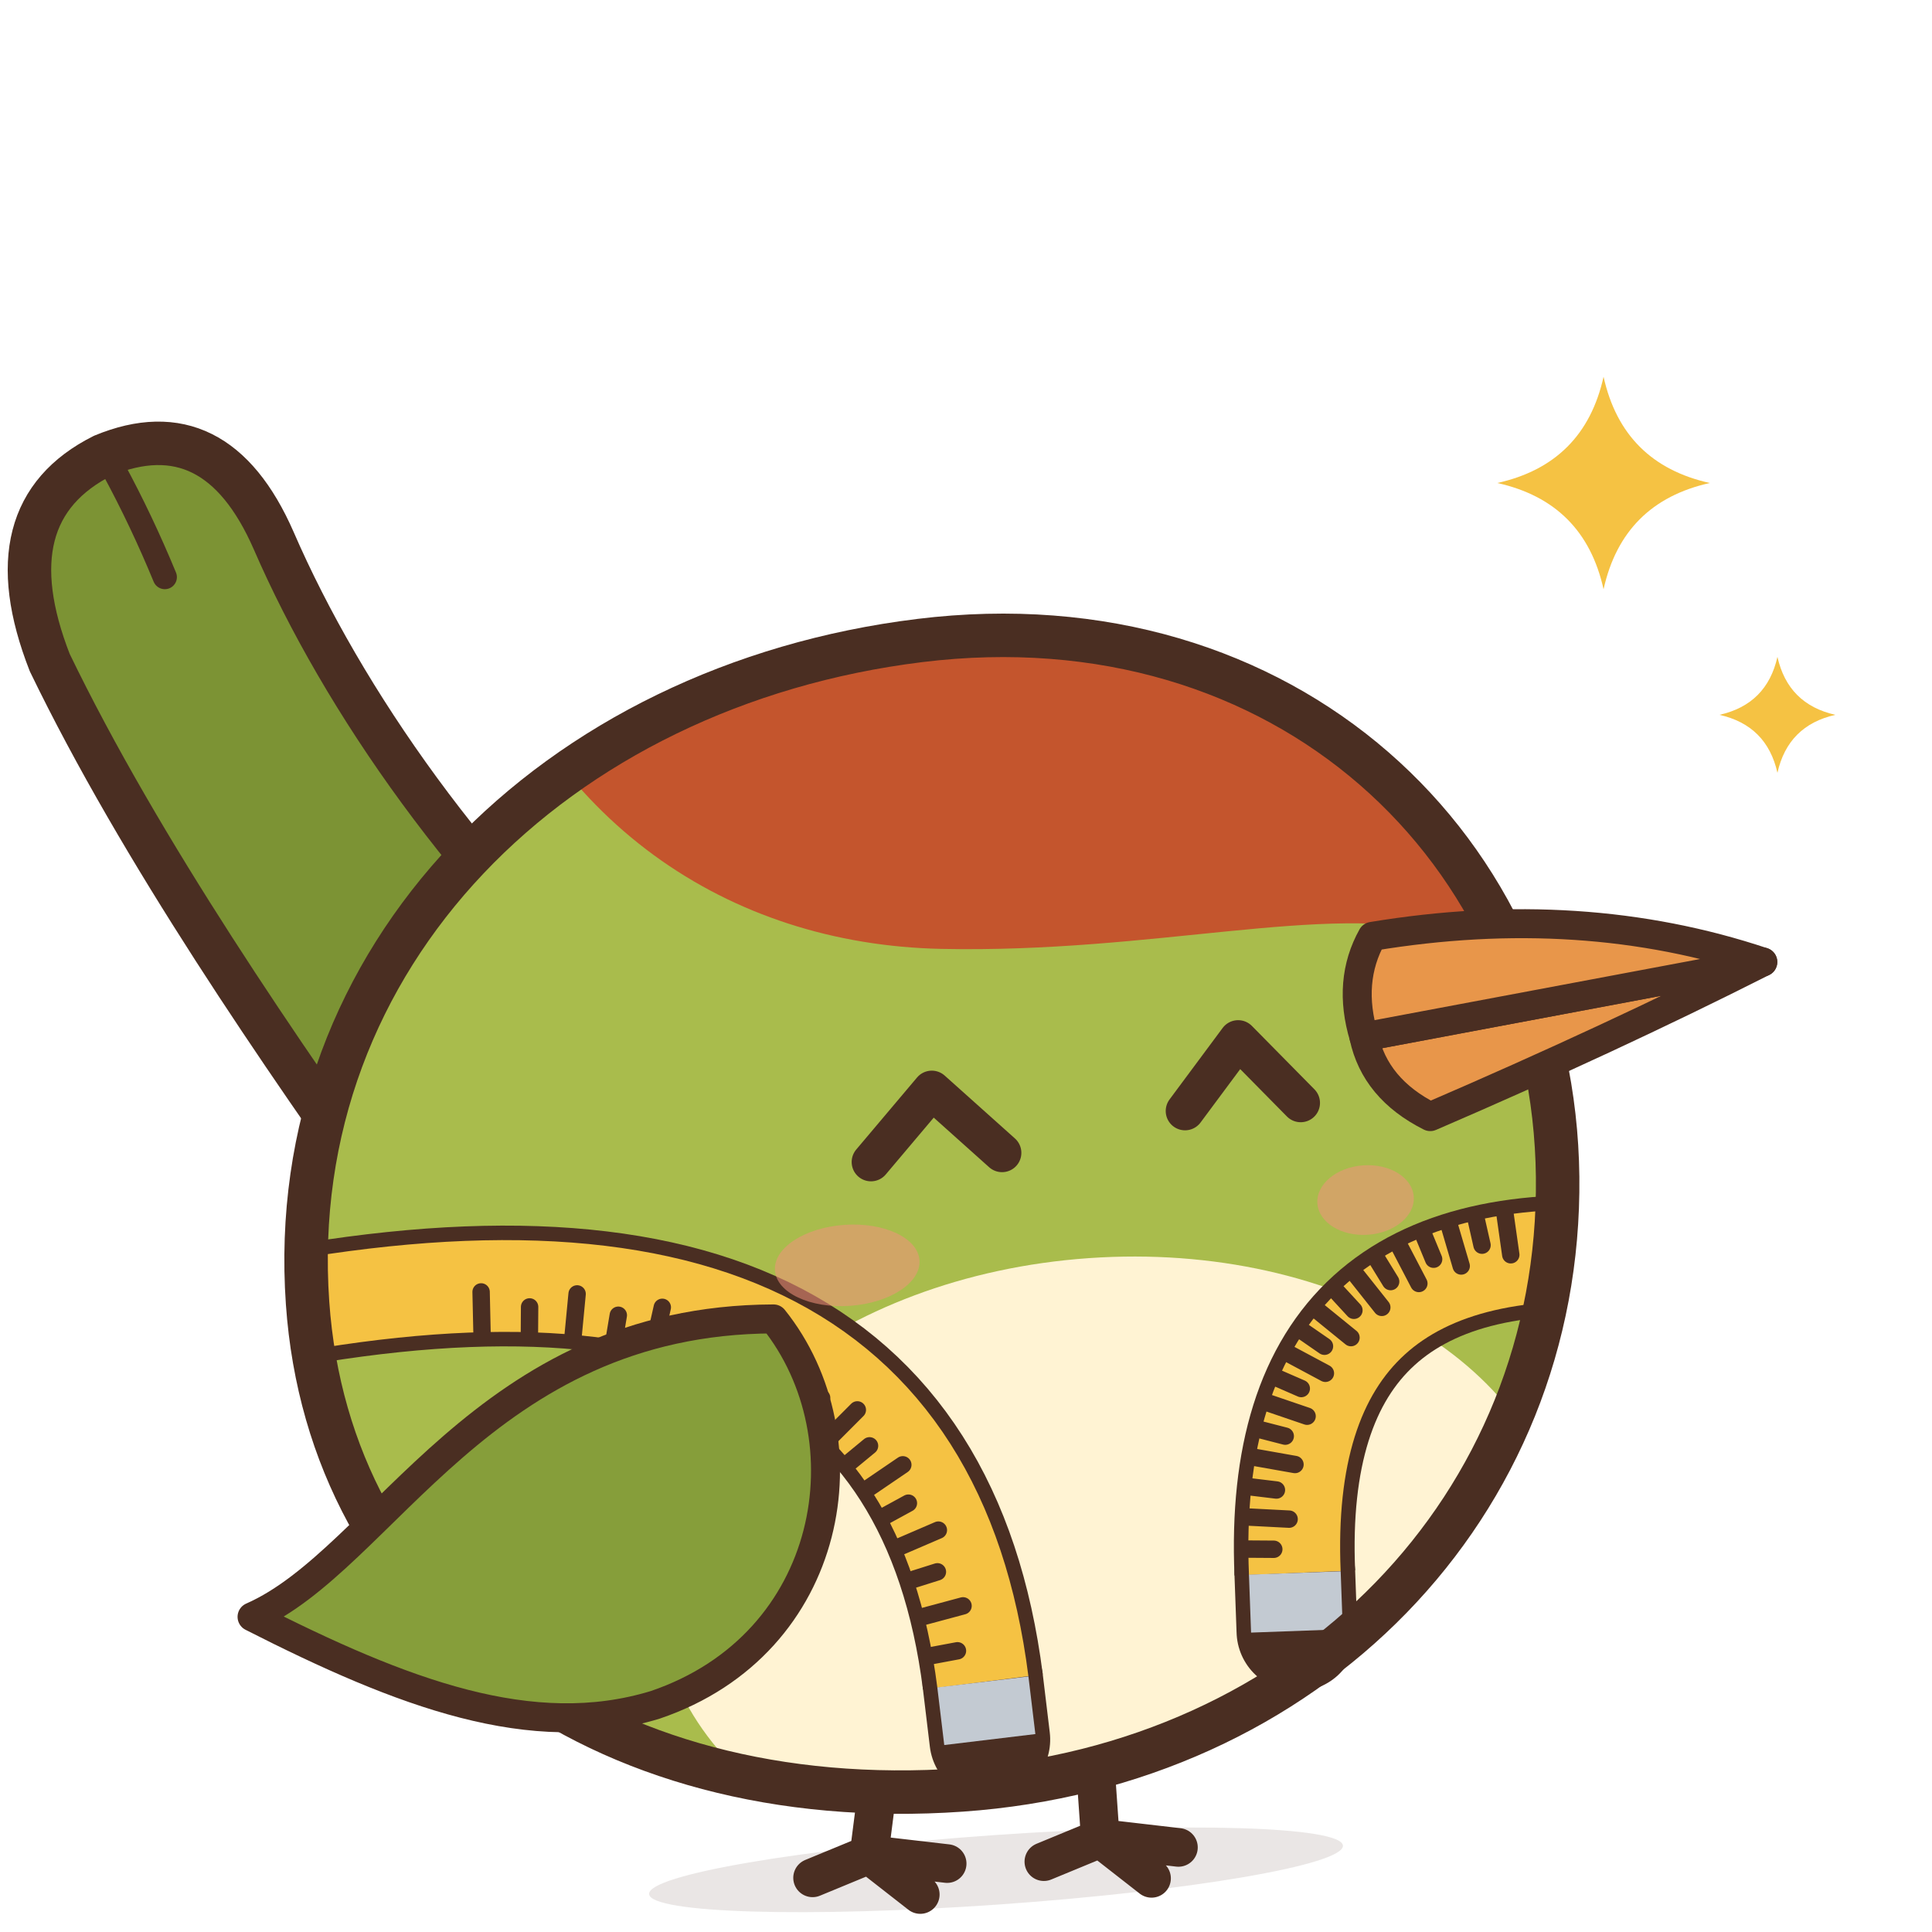
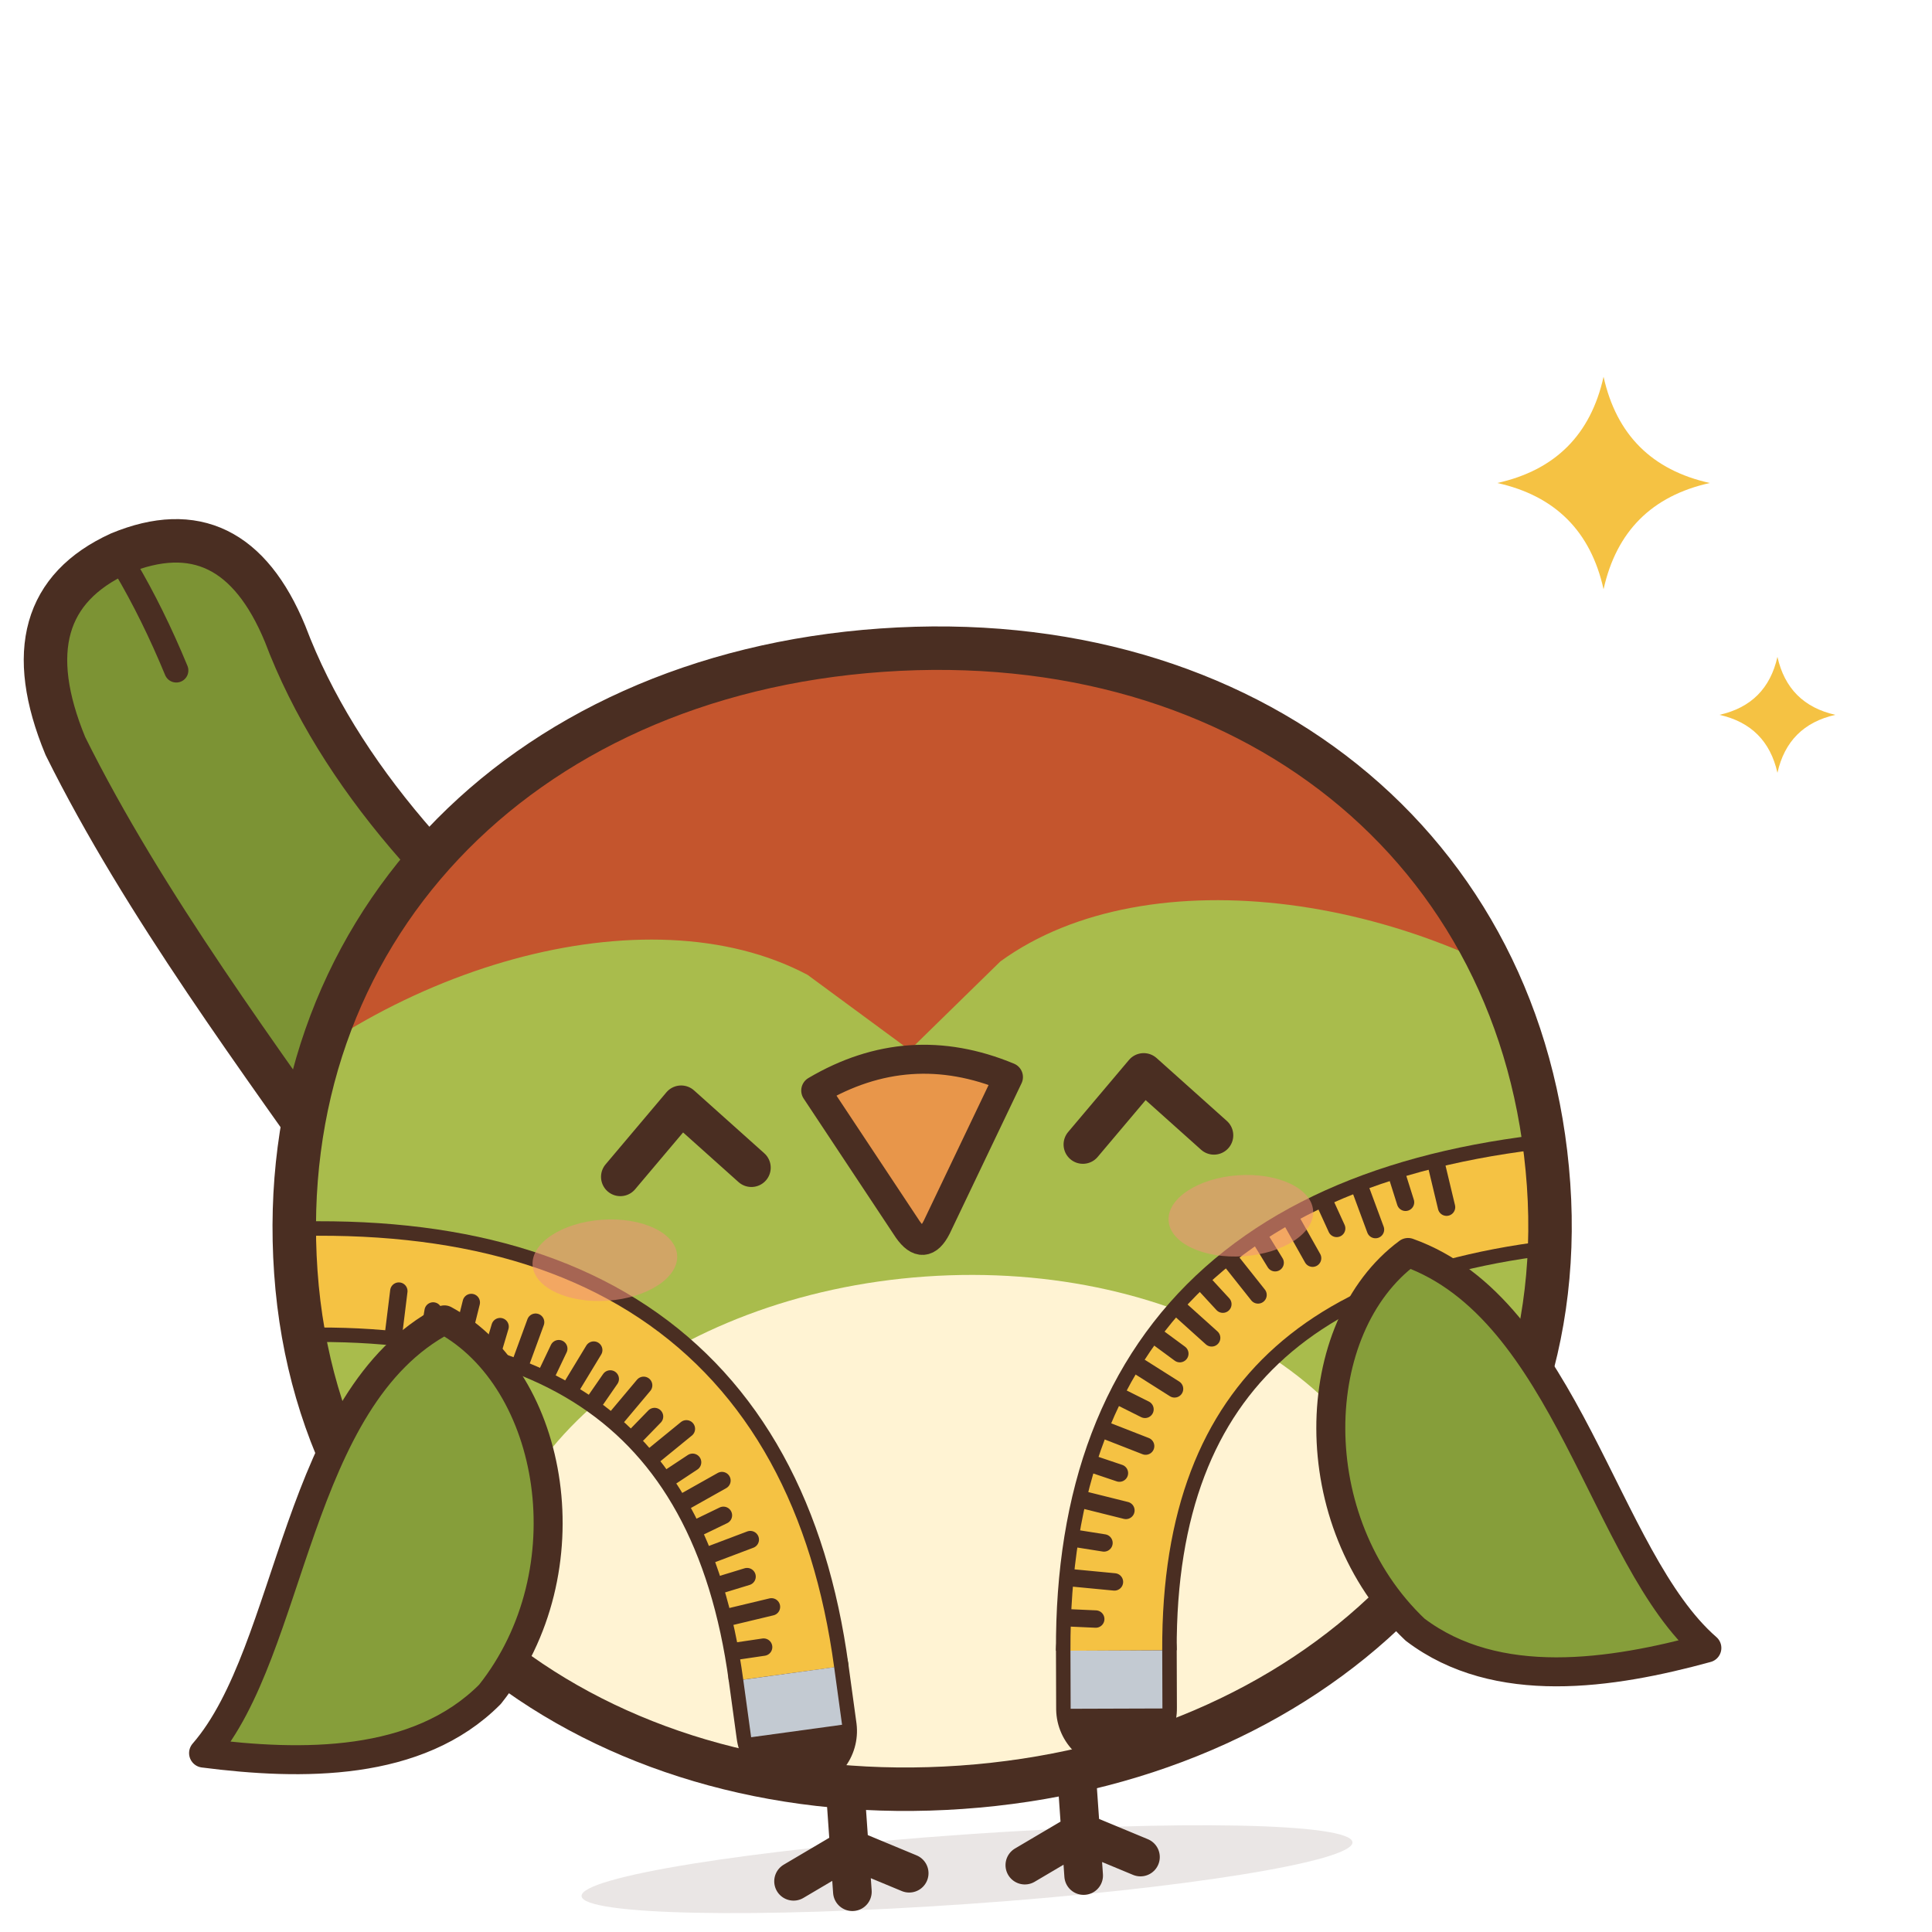
<svg xmlns="http://www.w3.org/2000/svg" viewBox="0 0 200 200" width="200" height="200" role="img" aria-labelledby="t d">
-   <g transform="rotate(-4 104 192)">
+   <g transform="rotate(-4 100 192)">
    <defs>
      <clipPath id="fitz-body">
-         <path d="M104 66 C 142 64, 168 92, 166 126 C 164 160, 136 185, 100 185 C 62 185, 36 162, 36 130 C 36 94, 66 68, 104 66 Z" />
+         <path d="M100 67 C 138 67, 165 92, 165 127 C 165 162, 136 185, 100 185 C 64 185, 35 162, 35 127 C 35 92, 62 67, 100 67 Z" />
      </clipPath>
      <clipPath id="fitz-body-tape">
-         <path d="M104 66 C 142 64, 168 92, 166 126 C 164 160, 136 185, 100 185 C 62 185, 36 162, 36 130 C 36 94, 66 68, 104 66 Z" />
-         <rect x="80" y="150" width="80" height="50" />
+         <path d="M100 67 C 138 67, 165 92, 165 127 C 165 162, 136 185, 100 185 C 64 185, 35 162, 35 127 C 35 92, 62 67, 100 67 Z" />
+         <rect x="60" y="150" width="80" height="50" />
      </clipPath>
    </defs>
-     <ellipse class="shadow" cx="103" cy="193.5" rx="36" ry="3.6" fill="#4A2E22" opacity=".12" />
+     <ellipse class="shadow" cx="100" cy="193.5" rx="40" ry="3.6" fill="#4A2E22" opacity=".12" />
    <g class="bird">
      <g class="feet">
-         <path d="M92 181 L90 191 M84 193 L90 191 L98 192.5 M90 191 L95 195.5" stroke="#4A2E22" stroke-width="4" stroke-linecap="round" stroke-linejoin="round" fill="none" />
-         <path d="M114 181 L114 191 M108 193 L114 191 L122 192.5 M114 191 L119 195.5" stroke="#4A2E22" stroke-width="4" stroke-linecap="round" stroke-linejoin="round" fill="none" />
+         <path d="M88 181 L88 190.5 M82 193.5 L88 190.5 L94 193.5 M88 190.5 L88 195" stroke="#4A2E22" stroke-width="4" stroke-linecap="round" stroke-linejoin="round" fill="none" />
+         <path d="M112 181 L112 190.5 M106 193.5 L112 190.5 L118 193.5 M112 190.5 L112 195" stroke="#4A2E22" stroke-width="4" stroke-linecap="round" stroke-linejoin="round" fill="none" />
      </g>
      <g class="tail">
-         <path d="M72 104 L46 122 C 35 104, 22 82, 14 62 Q 9 46 21 41 Q 33 37 38 51 C 44 68, 56 88, 72 104 Z" fill="#7C9334" stroke="#4A2E22" stroke-width="4.5" stroke-linejoin="round" />
-         <path d="M22 42.5 Q 24.5 48 26.5 54" fill="none" stroke="#4A2E22" stroke-width="2.5" stroke-linecap="round" />
+         <path d="M68 102 L42 120 C 33 105, 22 88, 15 71 Q 10 56 22 51.5 Q 34 47.5 38.5 61 C 43 76, 54 90, 68 102 Z" fill="#7C9334" stroke="#4A2E22" stroke-width="4.5" stroke-linejoin="round" />
+         <path d="M22.5 53 Q 25 58 27 64" fill="none" stroke="#4A2E22" stroke-width="2.5" stroke-linecap="round" />
      </g>
      <g class="body">
-         <path d="M104 66 C 142 64, 168 92, 166 126 C 164 160, 136 185, 100 185 C 62 185, 36 162, 36 130 C 36 94, 66 68, 104 66 Z" fill="#A9BC4C" />
+         <path d="M100 67 C 138 67, 165 92, 165 127 C 165 162, 136 185, 100 185 C 64 185, 35 162, 35 127 C 35 92, 62 67, 100 67 Z" fill="#A9BC4C" />
        <g clip-path="url(#fitz-body)">
-           <path d="M58 58 C 64 82, 82 96, 104 98 C 126 100, 144 96, 156 100 C 162 103, 166 106, 178 108 L178 40 L58 40 Z" fill="#C4552D" />
-           <ellipse cx="117" cy="164" rx="47" ry="33" fill="#FFF3D3" />
+           <path d="M28 112 C 46 96, 74 90, 90 100 L100 108.5 L110 100 C 126 90, 154 96, 172 112 L172 40 L28 40 Z" fill="#C4552D" />
+           <ellipse cx="100.0" cy="166" rx="48" ry="34" fill="#FFF3D3" />
        </g>
        <g class="tape" clip-path="url(#fitz-body-tape)">
-           <path d="M28 131 Q100 121 103 174" fill="none" stroke="#4A2E22" stroke-width="12.5" />
-           <path d="M103 174 L103.3 180" fill="none" stroke="#4A2E22" stroke-width="12.5" stroke-linecap="round" />
-           <path d="M28 131 Q100 121 103 174" fill="none" stroke="#F5C243" stroke-width="9.5" />
-           <path d="M103 174 L103.3 180" fill="none" stroke="#C3CAD2" stroke-width="9.5" />
-           <path d="M53.8 134.3 L54 130.1 M58.7 134.6 L58.9 132 M63.2 135.2 L63.9 131 M67.4 136 L68 133.5 M71.4 137 L72.6 133 M75 138.3 L76 135.9 M78.3 139.8 L80.2 136 M81.4 141.5 L82.7 139.2 M84.1 143.3 L86.7 140 M86.6 145.4 L88.4 143.5 M88.9 147.7 L92 145 M90.9 150.3 L93 148.8 M92.7 153.1 L96.3 151 M94.2 156.1 L96.6 155 M95.5 159.4 L99.5 158 M96.6 162.9 L99.1 162.3 M97.4 166.8 L101.5 166 M98 170.9 L100.6 170.6" stroke="#4A2E22" stroke-width="1.8" stroke-linecap="round" />
-           <path d="M174 135 Q137 129 136 165" fill="none" stroke="#4A2E22" stroke-width="12.5" />
-           <path d="M136 165 L135.8 171" fill="none" stroke="#4A2E22" stroke-width="12.5" stroke-linecap="round" />
-           <path d="M174 135 Q137 129 136 165" fill="none" stroke="#F5C243" stroke-width="9.5" />
-           <path d="M136 165 L135.8 171" fill="none" stroke="#C3CAD2" stroke-width="9.5" />
-           <path d="M160.3 129.5 L160.6 133.7 M157.3 129.9 L157.7 132.5 M154.5 130.4 L155.4 134.5 M151.8 131.2 L152.6 133.6 M149.2 132.1 L150.9 136 M146.8 133.3 L148 135.6 M144.5 134.7 L146.9 138.2 M142.4 136.3 L144 138.3 M140.4 138.2 L143.5 141.1 M138.7 140.2 L140.7 141.8 M137.1 142.4 L140.6 144.6 M135.7 144.8 L138 146 M134.6 147.3 L138.4 148.9 M133.6 150 L136 150.8 M132.8 152.8 L136.8 153.8 M132.1 155.8 L134.7 156.3 M131.7 158.9 L135.8 159.4 M131.4 162.2 L134 162.4" stroke="#4A2E22" stroke-width="1.8" stroke-linecap="round" />
+           <path d="M26 128 Q80 126 83 172" fill="none" stroke="#4A2E22" stroke-width="12.5" />
+           <path d="M83 172 L83.4 178" fill="none" stroke="#4A2E22" stroke-width="12.5" stroke-linecap="round" />
+           <path d="M26 128 Q80 126 83 172" fill="none" stroke="#F5C243" stroke-width="9.5" />
+           <path d="M83 172 L83.4 178" fill="none" stroke="#C3CAD2" stroke-width="9.5" />
+           <path d="M44.7 133.8 L45.5 129.7 M48.3 134.5 L48.9 132 M51.6 135.4 L52.9 131.4 M54.8 136.5 L55.7 134.1 M57.7 137.7 L59.4 133.9 M60.3 139.1 L61.6 136.8 M62.8 140.6 L65.2 137.2 M65.1 142.3 L66.7 140.3 M67.2 144.2 L70.1 141.2 M69.1 146.2 L71 144.5 M70.8 148.4 L74.2 146 M72.3 150.8 L74.6 149.5 M73.7 153.4 L77.5 151.6 M74.9 156.2 L77.4 155.2 M76 159.1 L80 157.9 M76.8 162.3 L79.4 161.7 M77.5 165.7 L81.7 165 M78 169.3 L80.6 169.1" stroke="#4A2E22" stroke-width="1.8" stroke-linecap="round" />
+           <path d="M174 128 Q120 126 117 172" fill="none" stroke="#4A2E22" stroke-width="12.5" />
+           <path d="M117 172 L116.6 178" fill="none" stroke="#4A2E22" stroke-width="12.5" stroke-linecap="round" />
+           <path d="M174 128 Q120 126 117 172" fill="none" stroke="#F5C243" stroke-width="9.5" />
+           <path d="M117 172 L116.6 178" fill="none" stroke="#C3CAD2" stroke-width="9.5" />
+           <path d="M153.6 124.4 L154.3 128.6 M149.5 125.3 L150.1 127.8 M145.6 126.3 L146.8 130.4 M141.9 127.6 L142.8 130 M138.3 129.1 L140.1 132.9 M135 130.8 L136.2 133.1 M131.8 132.8 L134.2 136.3 M128.9 135 L130.5 137 M126.2 137.4 L129.1 140.4 M123.7 140.1 L125.7 141.8 M121.5 142.9 L124.9 145.4 M119.5 146 L121.7 147.3 M117.7 149.3 L121.5 151.1 M116.2 152.7 L118.6 153.7 M115 156.3 L119 157.6 M113.9 160.2 L116.5 160.8 M113.1 164.2 L117.3 164.9 M112.5 168.3 L115.1 168.6" stroke="#4A2E22" stroke-width="1.8" stroke-linecap="round" />
        </g>
-         <path d="M104 66 C 142 64, 168 92, 166 126 C 164 160, 136 185, 100 185 C 62 185, 36 162, 36 130 C 36 94, 66 68, 104 66 Z" fill="none" stroke="#4A2E22" stroke-width="4.5" />
-         <g class="wing">
-           <path d="M84 135 C 93 148, 88 169, 69 174 C 56 177, 43 171, 28 162 C 42 157, 54 133, 84 135 Z" fill="#869E3A" stroke="#4A2E22" stroke-width="3" stroke-linejoin="round" />
+         <path d="M100 67 C 138 67, 165 92, 165 127 C 165 162, 136 185, 100 185 C 64 185, 35 162, 35 127 C 35 92, 62 67, 100 67 Z" fill="none" stroke="#4A2E22" stroke-width="4.5" />
+         <g class="wing l">
+           <path d="M50 133 C 61 140, 63 160, 52 172 C 44 179, 32 178, 22 176 C 32 166, 34 140, 50 133 Z" fill="#869E3A" stroke="#4A2E22" stroke-width="3" stroke-linejoin="round" />
+         </g>
+         <g class="wing r">
+           <path d="M150 133 C 139 140, 137 160, 148 172 C 156 179, 168 178, 178 176 C 168 166, 166 140, 150 133 Z" fill="#869E3A" stroke="#4A2E22" stroke-width="3" stroke-linejoin="round" />
        </g>
        <g class="blush" fill="#F2917C" opacity=".55">
-           <ellipse cx="92" cy="130" rx="7.5" ry="4.2" />
-           <ellipse cx="146" cy="127" rx="5" ry="3.6" />
+           <ellipse cx="67" cy="128" rx="7.5" ry="4.2" />
+           <ellipse cx="133" cy="128" rx="7.5" ry="4.2" />
        </g>
        <g class="pupils">
          <g class="eye">
-             <path d="M95.2 119.5 L102 112.5 L108.8 119.5" fill="none" stroke="#4A2E22" stroke-width="4" stroke-linecap="round" stroke-linejoin="round" />
+             <path d="M69.2 119.5 L76 112.5 L82.8 119.5" fill="none" stroke="#4A2E22" stroke-width="4" stroke-linecap="round" stroke-linejoin="round" />
          </g>
          <g class="eye">
-             <path d="M128 116.5 L134 109.5 L140 116.5" fill="none" stroke="#4A2E22" stroke-width="4" stroke-linecap="round" stroke-linejoin="round" />
+             <path d="M117.2 119.5 L124 112.5 L130.8 119.5" fill="none" stroke="#4A2E22" stroke-width="4" stroke-linecap="round" stroke-linejoin="round" />
          </g>
        </g>
        <g class="beak">
-           <g transform="rotate(-8 148 110)">
-             <path d="M147 110 L189 111 Q 172 115.5 152 119.5 Q 147 115.5 147 110 Z" fill="#E8964A" stroke="#4A2E22" stroke-width="3" stroke-linejoin="round" />
-             <path d="M150 100 Q 172 101 189 111 L147 110 Q 146.5 104 150 100 Z" fill="#E8964A" stroke="#4A2E22" stroke-width="3" stroke-linejoin="round" />
-           </g>
+           <path d="M90 112 Q100 107 110 112 L101.5 127 Q100 129.5 98.5 127 Z" fill="#E8964A" stroke="#4A2E22" stroke-width="3" stroke-linejoin="round" />
        </g>
      </g>
    </g>
  </g>
  <path class="star" d="M166 39 Q168 48 177 50 Q168 52 166 61 Q164 52 155 50 Q164 48 166 39 Z" fill="#F5C243" />
  <path class="star" d="M184 68 Q185.1 72.9 190 74 Q185.1 75.1 184 80 Q182.9 75.1 178 74 Q182.9 72.9 184 68 Z" fill="#F5C243" />
</svg>
